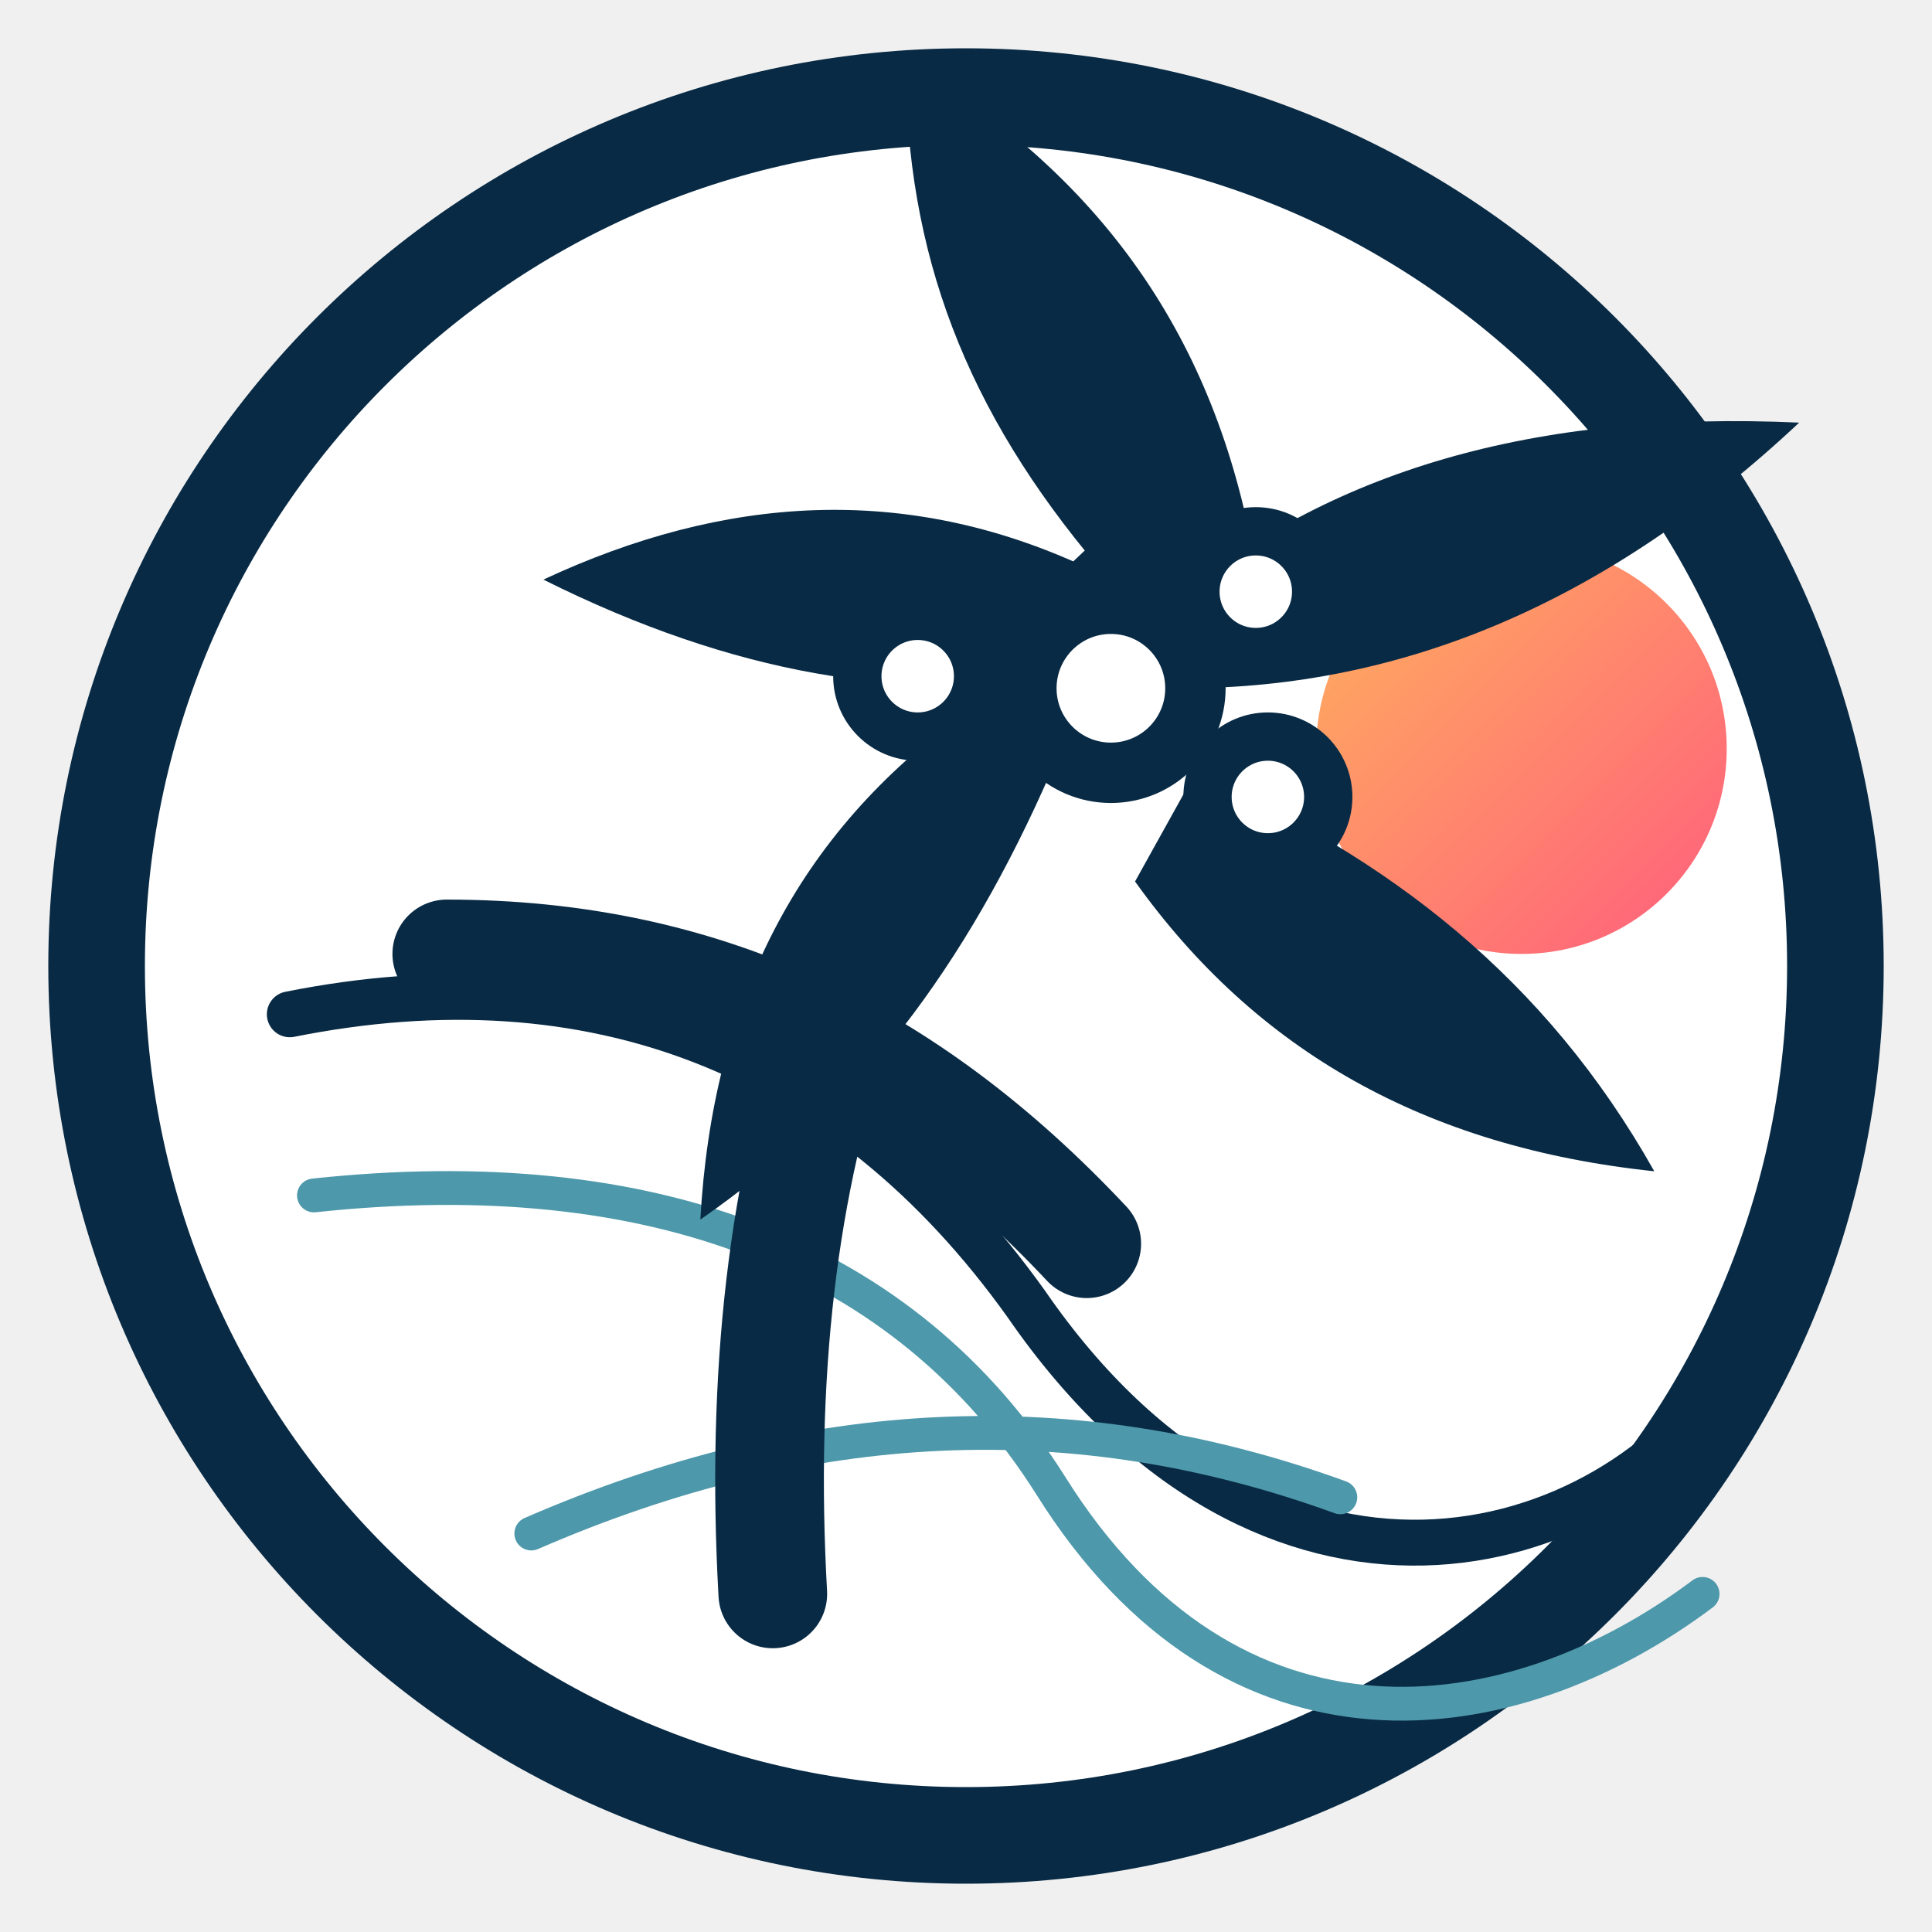
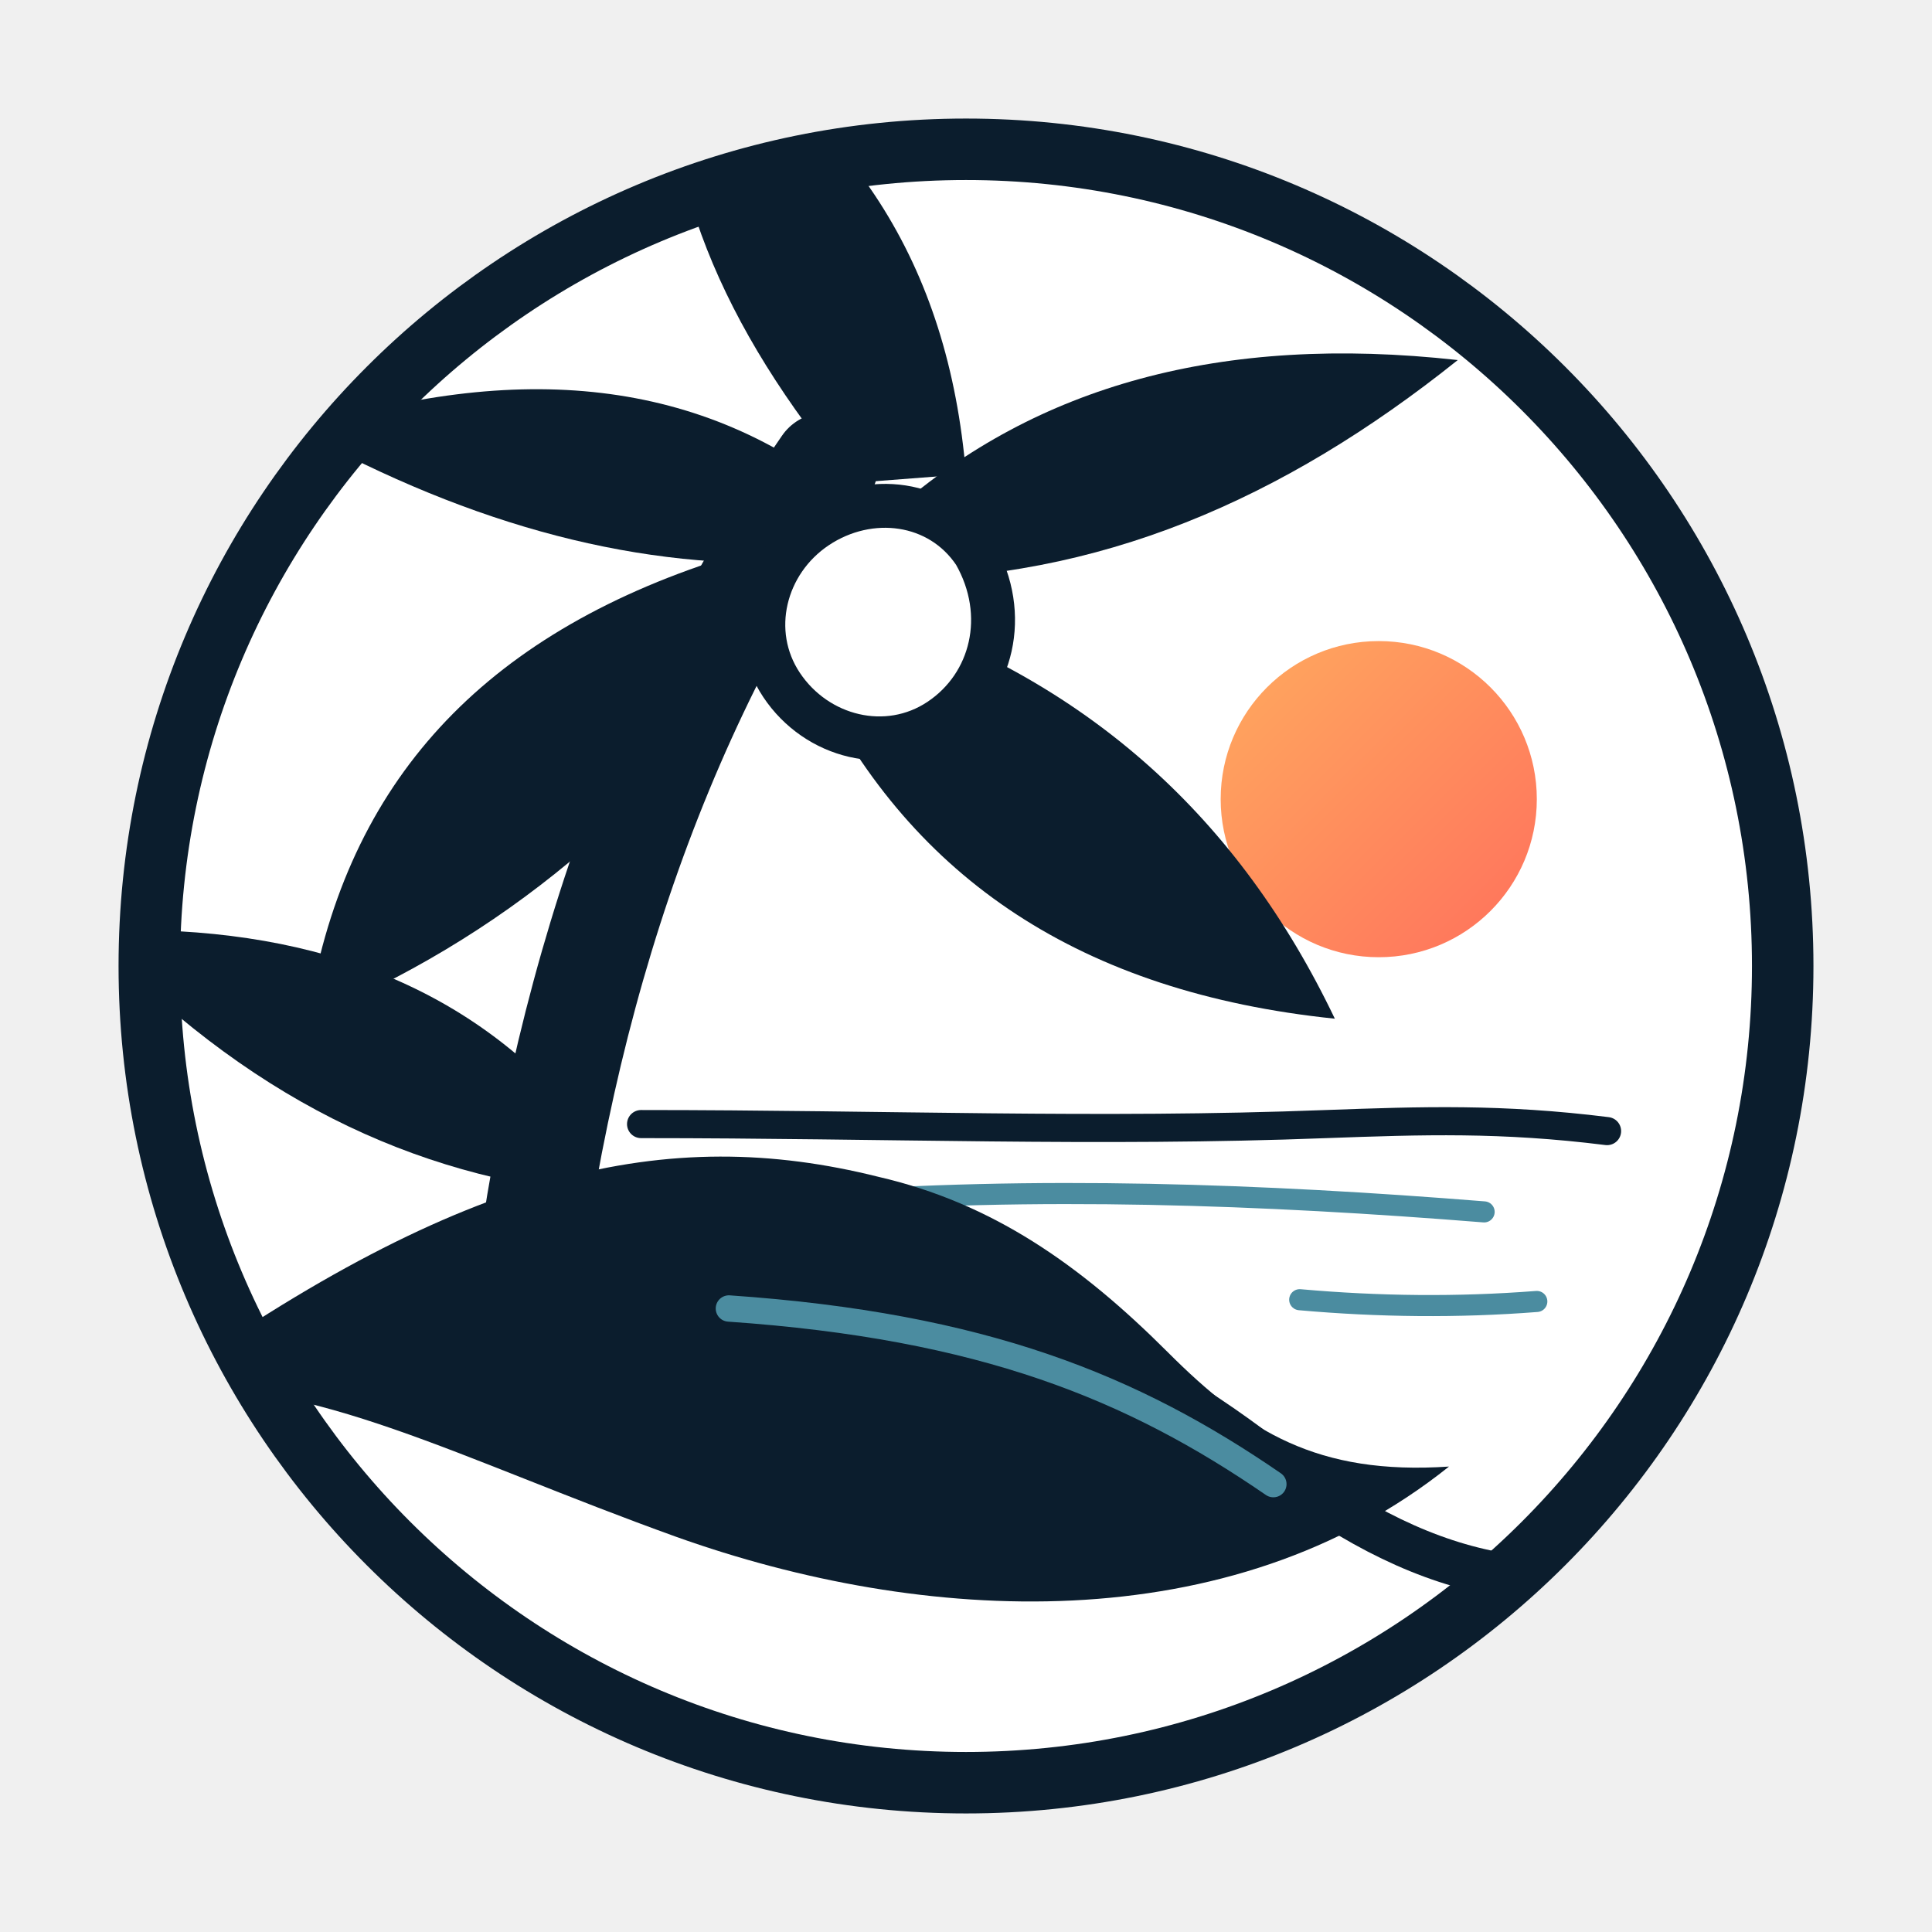
- <svg xmlns="http://www.w3.org/2000/svg" viewBox="0 0 160 160" role="img" aria-labelledby="title desc">
+ <svg xmlns="http://www.w3.org/2000/svg" viewBox="0 0 220 220" role="img" aria-labelledby="title desc">
  <defs>
-     <linearGradient id="sunset" x1="0" x2="1" y1="0" y2="1">
-       <stop offset="0" stop-color="#FFB15D" />
-       <stop offset="1" stop-color="#FF5D7D" />
+     <linearGradient id="coralSun" x1="130" x2="172" y1="70" y2="112" gradientUnits="userSpaceOnUse">
+       <stop offset="0" stop-color="#FFB45F" />
+       <stop offset="1" stop-color="#FF705C" />
    </linearGradient>
+     <clipPath id="circleClip">
+       <circle cx="110" cy="110" r="91" />
+     </clipPath>
  </defs>
-   <circle cx="80" cy="80" r="72" fill="#FFFFFF" stroke="#082A44" stroke-width="8" />
-   <circle cx="126" cy="62" r="17" fill="url(#sunset)" />
-   <path d="M24 84c25-5 46 3 61 24 20 29 48 22 59 5" fill="none" stroke="#082A44" stroke-width="3.8" stroke-linecap="round" />
-   <path d="M26 99c28-3 49 5 61 24 15 24 38 21 54 9" fill="none" stroke="#4D98AA" stroke-width="2.8" stroke-linecap="round" />
-   <path d="M44 127c23-10 45-11 67-3" fill="none" stroke="#4D98AA" stroke-width="2.8" stroke-linecap="round" />
-   <path d="M37 79c21 0 38 8 53 24" fill="none" stroke="#082A44" stroke-width="9" stroke-linecap="round" />
-   <path d="M64 132c-2-36 7-64 31-85" fill="none" stroke="#082A44" stroke-width="9" stroke-linecap="round" />
-   <path d="M91 47c-11-13-16-26-16-42 17 10 26 24 29 42" fill="#082A44" />
-   <path d="M97 50c13-11 30-16 52-15-16 15-33 22-51 22" fill="#082A44" />
-   <path d="M87 56c-12 2-26 0-42-8 15-7 30-8 45-1" fill="#082A44" />
-   <path d="M87 64c-7 16-16 28-29 37 1-18 8-32 22-42" fill="#082A44" />
-   <path d="M99 64c16 7 29 17 38 33-19-2-33-10-43-24" fill="#082A44" />
-   <circle cx="92" cy="57" r="7" fill="#FFFFFF" stroke="#082A44" stroke-width="5" />
-   <circle cx="76" cy="56" r="5" fill="#FFFFFF" stroke="#082A44" stroke-width="4" />
-   <circle cx="104" cy="49" r="5" fill="#FFFFFF" stroke="#082A44" stroke-width="4" />
-   <circle cx="105" cy="66" r="5" fill="#FFFFFF" stroke="#082A44" stroke-width="4" />
+   <circle cx="110" cy="110" r="93" fill="#FFFFFF" stroke="#0B1D2D" stroke-width="7" />
+   <g clip-path="url(#circleClip)">
+     <circle cx="157" cy="91" r="18" fill="url(#coralSun)" />
+     <path d="M73 128c28 0 52 1 78 0 11-.4 20-.7 32 .8" fill="none" stroke="#0B1D2D" stroke-linecap="round" stroke-width="3.2" />
+     <path d="M92 137c26-2 52-1 77 1" fill="none" stroke="#4B8CA0" stroke-linecap="round" stroke-width="2.4" />
+     <path d="M148 148c9 .8 18 .9 27 .2" fill="none" stroke="#4B8CA0" stroke-linecap="round" stroke-width="2.4" />
+     <path d="M18 158c35-25 58-30 82-24 13 3 23 10 33 20 9 9 17 14 32 13-25 20-60 18-88 8-25-9-41-18-59-17Z" fill="#0B1D2D" />
+     <path d="M72 141c38 5 55 12 72 25 18 14 32 17 52 11" fill="none" stroke="#0B1D2D" stroke-linecap="round" stroke-width="5" />
+     <path d="M83 149c29 2 46 9 62 20" fill="none" stroke="#4B8CA0" stroke-linecap="round" stroke-width="3" />
+     <path d="M59 155c4-39 15-73 35-102" fill="none" stroke="#0B1D2D" stroke-linecap="round" stroke-width="12" />
+     <path d="M64 125c-13-14-31-20-54-19 18 19 37 28 58 30" fill="#0B1D2D" />
+     <path d="M97 55c-15-18-22-35-21-54 21 12 32 29 34 53Z" fill="#0B1D2D" />
+     <path d="M102 58c16-14 37-20 64-17-20 16-41 25-65 25Z" fill="#0B1D2D" />
+     <path d="M92 64c-19 1-38-4-58-15 25-8 46-6 63 8Z" fill="#0B1D2D" />
+     <path d="M88 72c-13 20-31 35-53 44 4-26 19-43 46-52Z" fill="#0B1D2D" />
+     <path d="M101 70c23 8 40 23 51 46-29-3-48-16-59-38Z" fill="#0B1D2D" />
+     <path d="M93 60c6-4 14-3 18 3 4 7 2 15-4 19-6 4-14 2-18-4-4-6-2-14 4-18Z" fill="#FFFFFF" stroke="#0B1D2D" stroke-width="5" />
+   </g>
</svg>
